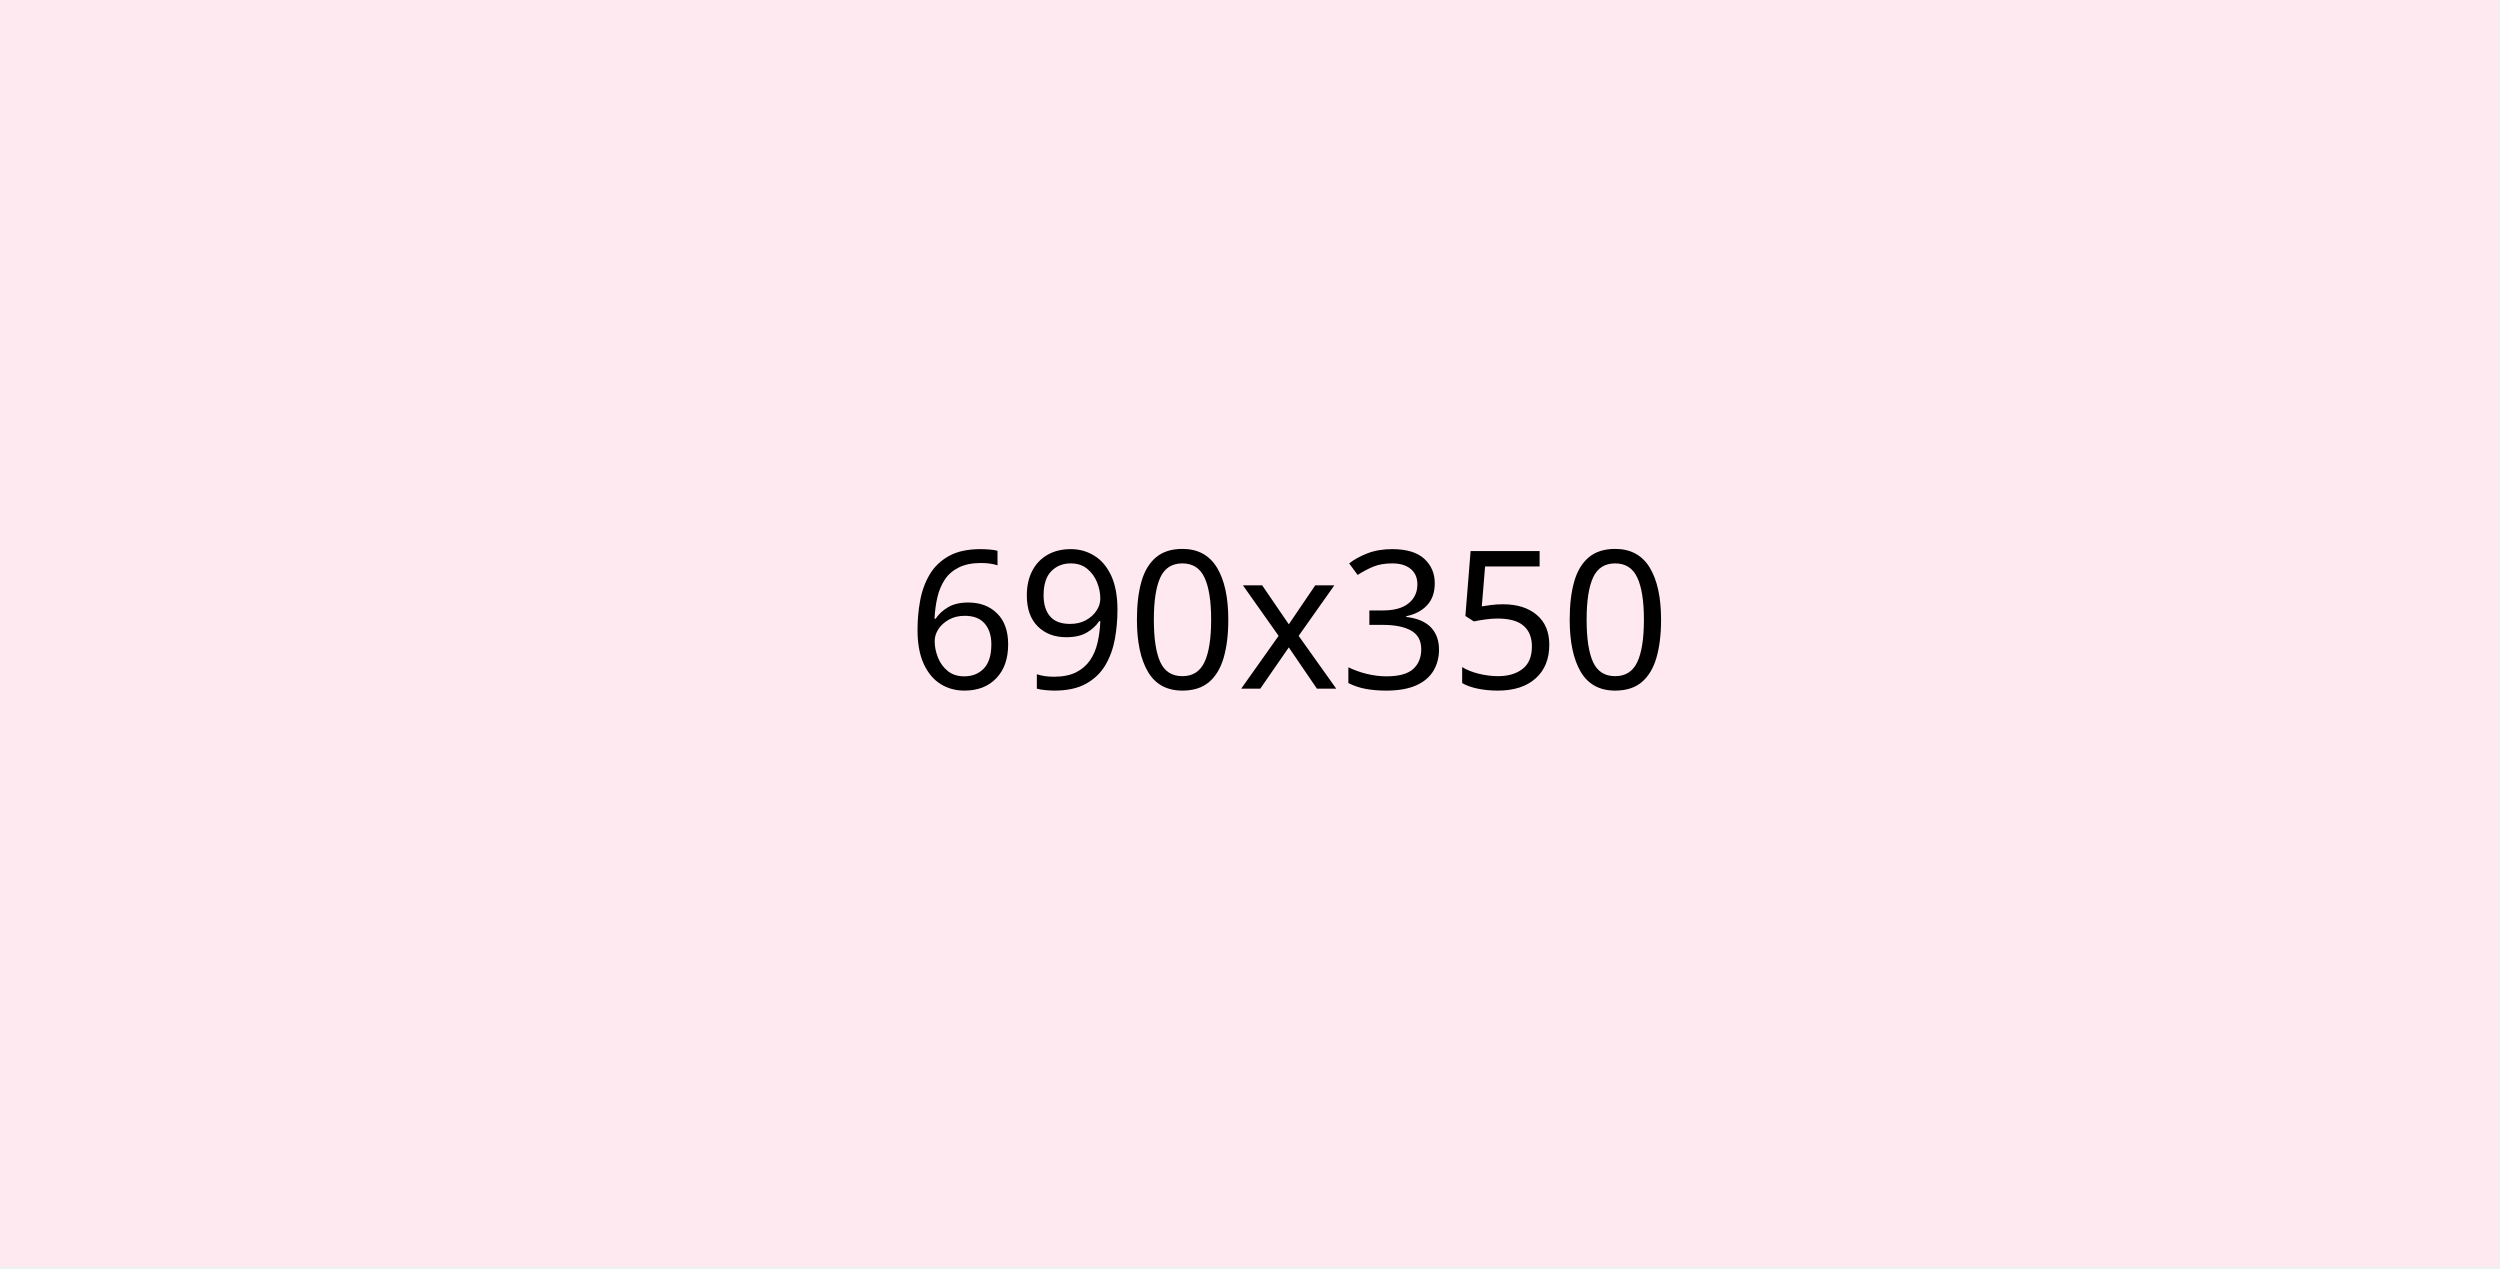
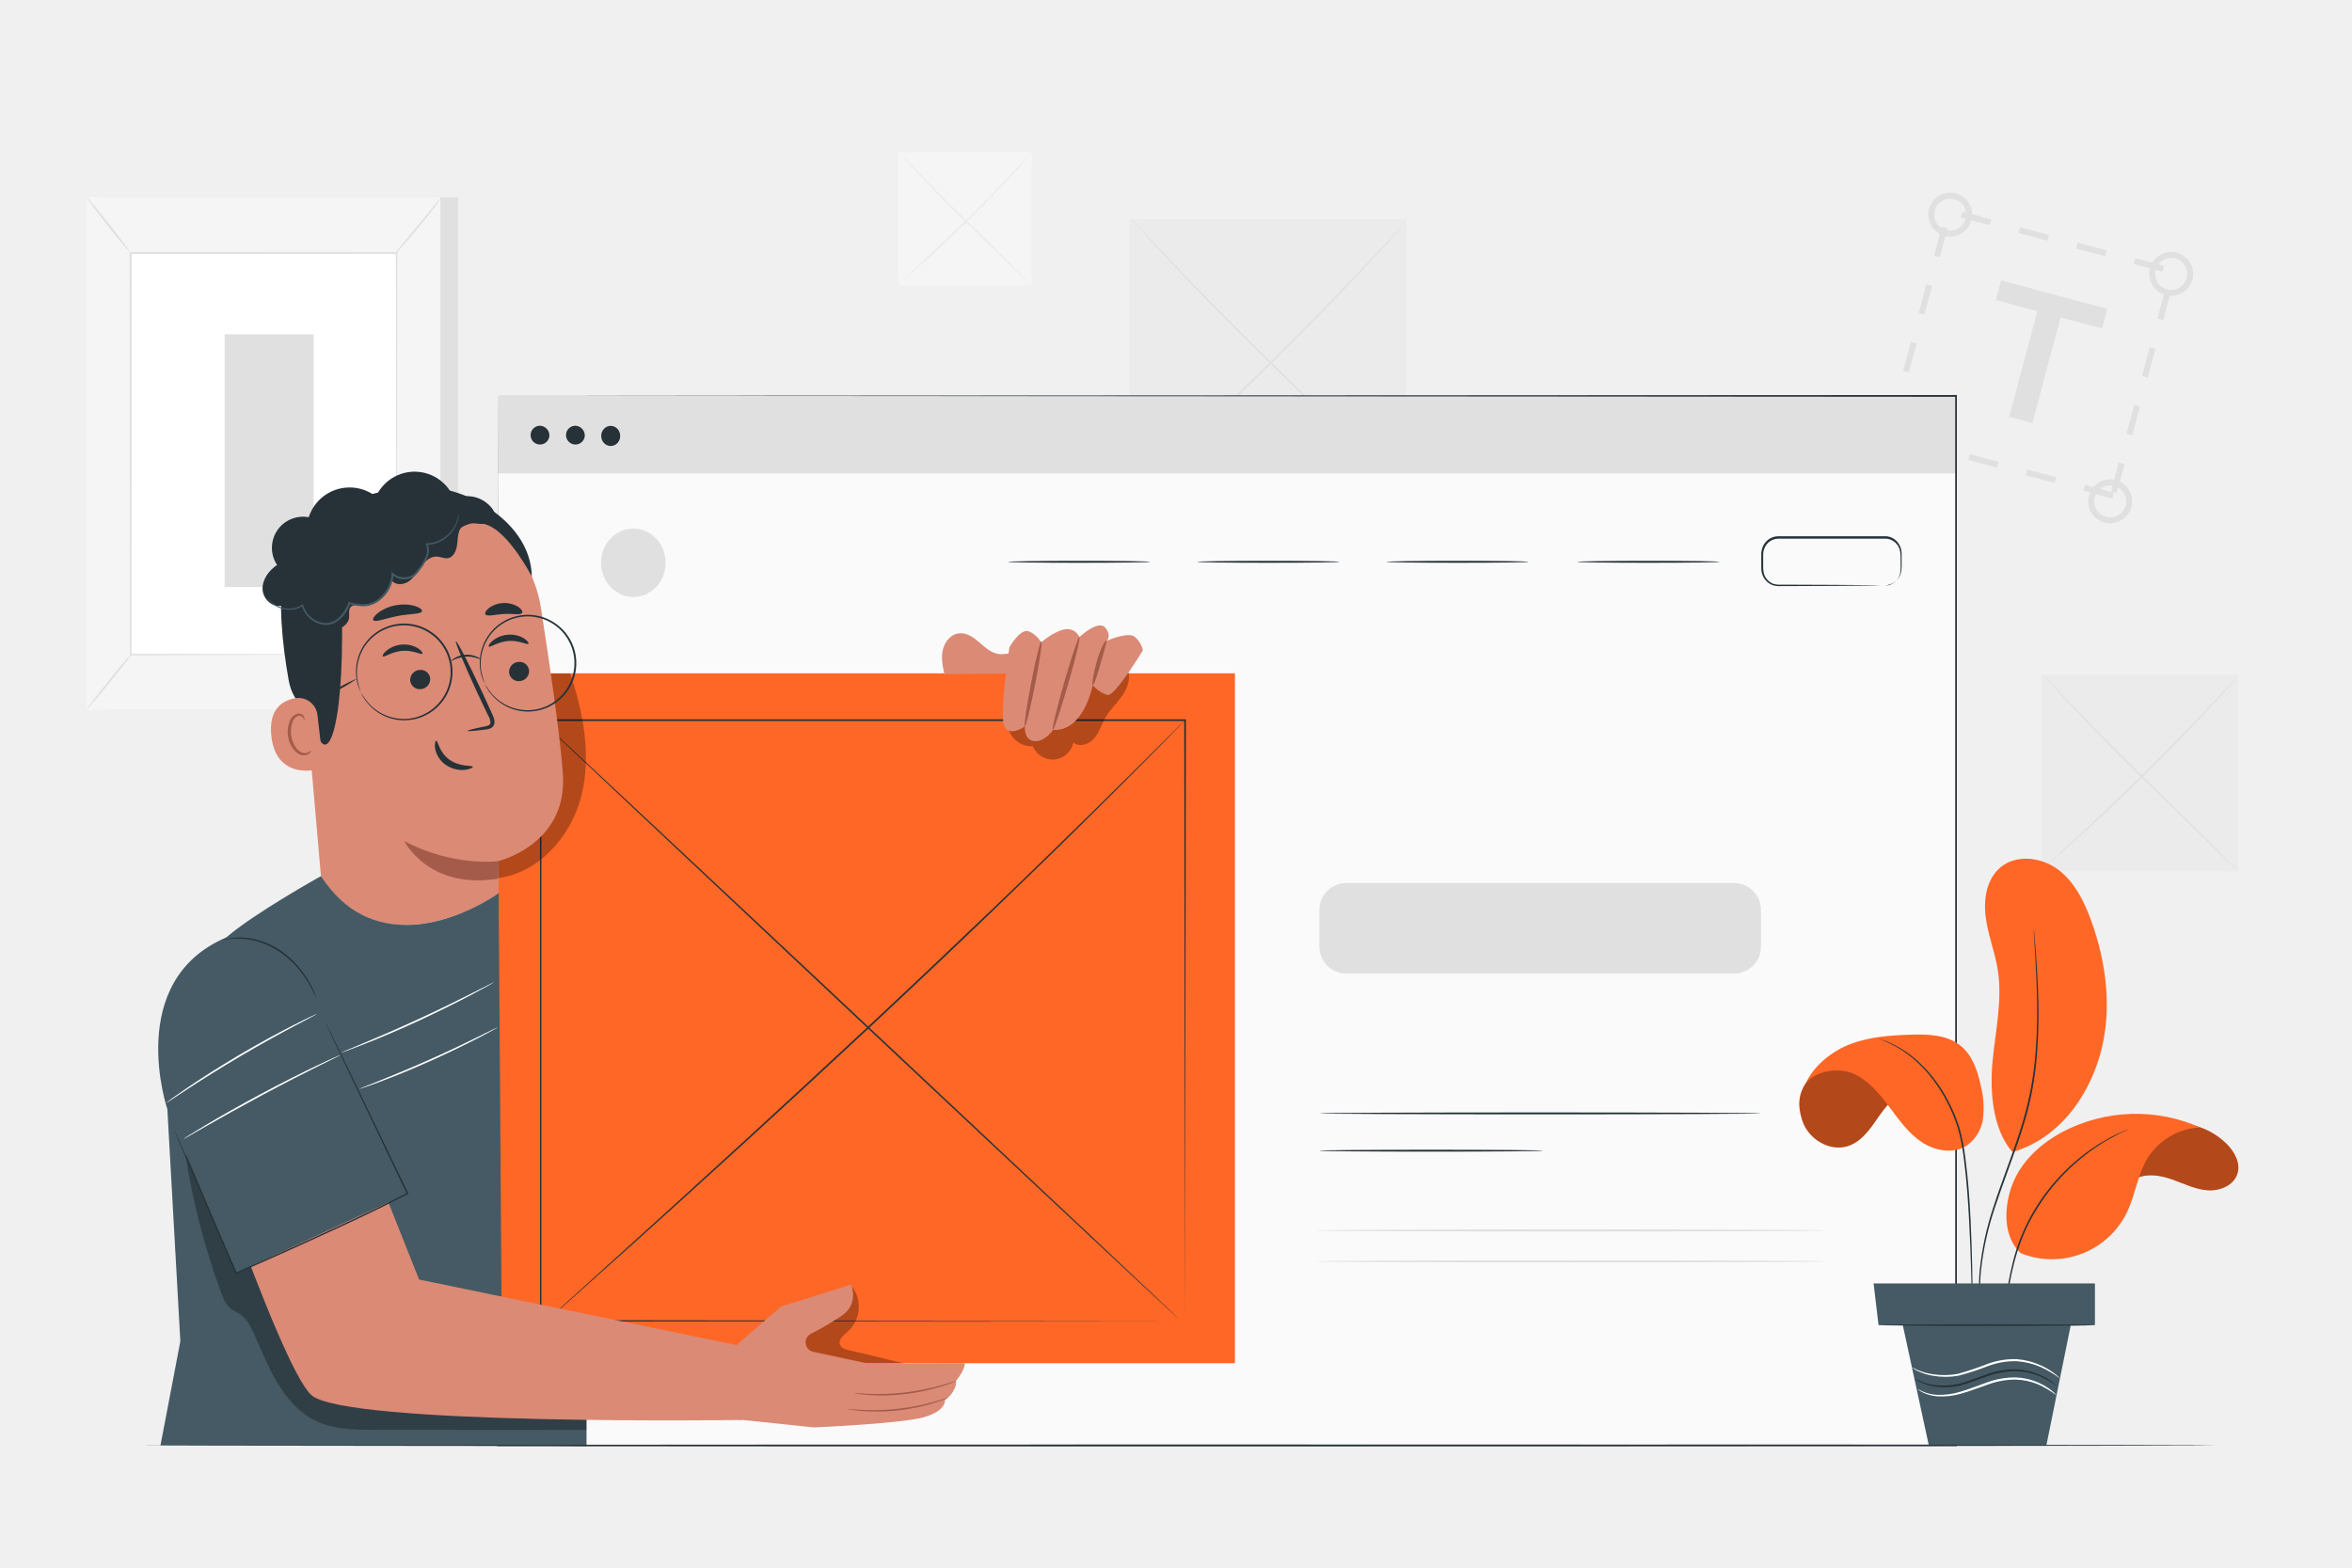
- <svg xmlns="http://www.w3.org/2000/svg" version="1.1" id="Layer_1" x="0px" y="0px" width="690" height="350" viewBox="0 0 690 350" enable-background="new 0 0 690 350" xml:space="preserve">
-   <rect x="-0.5" y="-0.5" fill="#FFE9F0" width="690" height="350" />
-   <text transform="matrix(1 0 0 1 250.3141 190.0752)" font-family="'MyriadPro-Regular'" font-size="53.206px">690x350</text>
+ <svg xmlns="http://www.w3.org/2000/svg" viewBox="0 0 750 500" width="750" height="500">
+   <g id="freepik--background-complete--inject-47">
+     <rect x="360.03" y="69.89" width="88.55" height="88.56" style="fill:#ebebeb" />
+     <path d="M448.1,71.05s-.06.09-.19.25l-.61.69L445,74.64c-2,2.29-5,5.58-8.78,9.6-7.48,8.06-18,19-29.92,30.8S383.18,137.16,375,144.52c-4.08,3.68-7.41,6.63-9.73,8.64l-2.68,2.31-.71.6c-.16.13-.24.19-.25.18l.22-.22c.17-.17.39-.37.67-.63l2.61-2.39,9.62-8.76c8.1-7.43,19.17-17.81,31.11-29.58S428.36,92,435.9,84l8.9-9.49,2.43-2.58.64-.66C448,71.12,448.09,71,448.1,71.05Z" style="fill:#e0e0e0" />
+     <path d="M448.59,158.44s-.09-.06-.25-.21l-.68-.65-2.6-2.54-9.54-9.37c-8.11-7.9-19.27-18.77-31.59-30.79S380.72,91.65,373,83.38c-3.85-4.13-6.92-7.51-9-9.89l-2.4-2.73L361,70c-.14-.16-.2-.25-.19-.26l.23.23.65.68,2.47,2.67c2.13,2.33,5.25,5.67,9.13,9.77,7.75,8.2,18.69,19.31,31,31.38s23.49,22.93,31.49,30.9c4,4,7.22,7.22,9.42,9.49l2.53,2.61.65.69Z" style="fill:#e0e0e0" />
+     <rect x="33.29" y="62.93" width="112.78" height="163.48" style="fill:#e0e0e0" />
+     <rect x="27.64" y="62.93" width="112.78" height="163.48" style="fill:#f5f5f5" />
+     <rect x="41.66" y="80.64" width="84.76" height="128.07" style="fill:#fff" />
+     <path d="M126.42,208.7s0-.21,0-.62,0-1,0-1.82c0-1.61,0-4,0-7,0-6.14,0-15.08-.08-26.38,0-22.59-.08-54.56-.13-92.22l.28.28L41.67,81h0l.3-.31c0,48.31,0,92.85-.06,128.06l-.24-.24,61.69.13,17.05.06,4.47,0,1.55,0s-.5,0-1.5,0l-4.43,0-17,.06L41.66,209h-.25v-.25c0-35.21,0-79.75-.06-128.06v-.31h.32l84.75,0h.28v.28c-.06,37.73-.11,69.77-.14,92.4,0,11.27-.06,20.2-.08,26.32,0,3,0,5.37,0,7,0,.77,0,1.37,0,1.78S126.42,208.7,126.42,208.7Z" style="fill:#e0e0e0" />
+     <path d="M140.75,62.93a20.1,20.1,0,0,1-2,2.92c-1.31,1.76-3.17,4.14-5.3,6.72s-4.1,4.86-5.57,6.48a20.36,20.36,0,0,1-2.48,2.53,20.82,20.82,0,0,1,2.15-2.82L133,72.18l5.42-6.59A20.81,20.81,0,0,1,140.75,62.93Z" style="fill:#e0e0e0" />
+     <path d="M126.85,208.29a105,105,0,0,0,14.78,18.49" style="fill:#fff" />
+     <path d="M141.63,226.78a17.44,17.44,0,0,1-2.58-2.34,83.66,83.66,0,0,1-5.57-6.29,79.73,79.73,0,0,1-4.91-6.83,16.3,16.3,0,0,1-1.72-3,24.47,24.47,0,0,1,2.08,2.79c1.24,1.74,3,4.13,5,6.68s4,4.78,5.41,6.38A23,23,0,0,1,141.63,226.78Z" style="fill:#e0e0e0" />
+     <path d="M27.63,226.28,42.4,208.05" style="fill:#fff" />
+     <path d="M42.4,208.05c.13.11-3.07,4.28-7.15,9.31s-7.49,9-7.62,8.92S30.7,222,34.78,217A115.79,115.79,0,0,1,42.4,208.05Z" style="fill:#e0e0e0" />
+     <path d="M27.64,62.93c.14-.1,3.35,3.74,7.17,8.57s6.83,8.85,6.69,9a104,104,0,0,1-7.17-8.57C30.51,67.05,27.51,63,27.64,62.93Z" style="fill:#e0e0e0" />
+     <rect x="71.63" y="106.64" width="28.38" height="80.58" style="fill:#e0e0e0" />
+     <path d="M673.55,159l-9.19-2.46.49-1.84,9.19,2.46Zm-18.38-4.93L646,151.59l.49-1.84,9.19,2.46Zm-18.37-4.93-9.18-2.46.49-1.84,9.18,2.46Zm-18.37-4.93-9.19-2.46.5-1.84,9.18,2.46Zm56.58,13-1.84-.49,2.47-9.19,1.83.49Zm-71.22-20.09-1.84-.49,2.46-9.2,1.84.5Zm76.15,1.71-1.84-.49,2.47-9.2,1.84.5Zm-71.22-20.09-1.84-.5,2.47-9.19,1.84.49Zm76.15,1.7-1.83-.49,2.46-9.19,1.84.49Zm-71.22-20.09-1.84-.49,2.47-9.19,1.84.49Zm76.16,1.71-1.84-.49,2.46-9.2,1.84.5ZM618.58,82l-1.83-.5,2.46-9.19,1.84.49Zm71,4.67-9.19-2.47.5-1.84,9.18,2.47ZM671.24,81.7l-9.19-2.47.5-1.84,9.18,2.47Zm-18.37-4.93-9.19-2.47.49-1.84,9.19,2.47ZM634.5,71.84l-9.19-2.47.49-1.84L635,70Z" style="fill:#e0e0e0" />
+     <path d="M620.07,75.21a7,7,0,1,1,8.57-4.95A7,7,0,0,1,620.07,75.21Zm3.14-11.69a5.1,5.1,0,1,0,3.6,6.25A5.11,5.11,0,0,0,623.21,63.52Z" style="fill:#e0e0e0" />
+     <path d="M690.55,94.12a7,7,0,1,1,8.58-5A7,7,0,0,1,690.55,94.12Zm3.14-11.69a5.1,5.1,0,1,0,3.6,6.25A5.1,5.1,0,0,0,693.69,82.43Z" style="fill:#e0e0e0" />
+     <path d="M600.61,147.74a7,7,0,1,1,8.57-5A7,7,0,0,1,600.61,147.74Zm3.14-11.69a5.1,5.1,0,1,0,3.6,6.24A5.11,5.11,0,0,0,603.75,136.05Z" style="fill:#e0e0e0" />
+     <path d="M671.09,166.65a7,7,0,1,1,8.57-5A7,7,0,0,1,671.09,166.65ZM674.23,155a5.1,5.1,0,1,0,3.6,6.25A5.11,5.11,0,0,0,674.23,155Z" style="fill:#e0e0e0" />
+     <path d="M649.67,99.26l-13.22-3.55,1.68-6.28L672,98.52l-1.69,6.27-13.22-3.55-9,33.65-7.4-2Z" style="fill:#e0e0e0" />
+     <rect x="650.96" y="215.14" width="62.78" height="62.78" style="fill:#ebebeb" />
+     <path d="M713.39,216a5.24,5.24,0,0,1-.55.68l-1.66,1.89c-1.44,1.63-3.56,4-6.21,6.82-5.29,5.72-12.73,13.51-21.19,21.85s-16.36,15.68-22.16,20.89c-2.9,2.6-5.26,4.69-6.91,6.11l-1.91,1.63a7.43,7.43,0,0,1-.69.54,4.64,4.64,0,0,1,.62-.62l1.84-1.7,6.8-6.24c5.73-5.27,13.57-12.64,22-21s15.94-16.07,21.3-21.73l6.32-6.71,1.73-1.82A6.41,6.41,0,0,1,713.39,216Z" style="fill:#e0e0e0" />
+     <path d="M713.74,277.92s-.07,0-.18-.14l-.49-.46-1.86-1.79-6.78-6.63L682,247.09c-8.72-8.56-16.45-16.47-21.89-22.35-2.72-2.93-4.89-5.33-6.36-7l-1.69-1.95-.43-.52c-.1-.11-.14-.18-.13-.18s.06,0,.17.15l.47.48,1.76,1.88c1.51,1.65,3.73,4,6.48,6.91,5.51,5.81,13.27,13.68,22,22.23S699,263,704.69,268.64c2.83,2.83,5.11,5.13,6.67,6.74l1.78,1.87.46.49A.78.78,0,0,1,713.74,277.92Z" style="fill:#e0e0e0" />
+     <rect x="286.35" y="48.52" width="42.58" height="42.58" style="fill:#f5f5f5" />
+     <path d="M328.7,49.08a3,3,0,0,1-.36.47l-1.12,1.29c-1,1.11-2.4,2.7-4.19,4.65-3.58,3.89-8.62,9.17-14.36,14.84S297.56,81,293.62,84.48c-2,1.76-3.58,3.17-4.71,4.12-.53.45-1,.81-1.31,1.09a3,3,0,0,1-.47.36s.13-.16.41-.43.73-.7,1.24-1.17l4.59-4.25c3.88-3.58,9.19-8.59,14.93-14.24s10.82-10.9,14.46-14.73c1.79-1.87,3.25-3.41,4.31-4.53l1.19-1.22C328.53,49.2,328.68,49.06,328.7,49.08Z" style="fill:#ebebeb" />
+     <path d="M328.93,91.1a2.84,2.84,0,0,1-.46-.39L327.2,89.5,322.58,85,307.36,70.25c-5.92-5.8-11.15-11.18-14.83-15.18-1.84-2-3.31-3.63-4.3-4.78L287.09,49a3.27,3.27,0,0,1-.37-.48,2.33,2.33,0,0,1,.45.42c.32.32.72.74,1.21,1.26l4.42,4.67c3.74,3.93,9,9.26,14.93,15.06s11.28,11,15.11,14.89c1.91,1.92,3.45,3.49,4.5,4.59l1.2,1.27A2.46,2.46,0,0,1,328.93,91.1Z" style="fill:#ebebeb" />
+   </g>
+   <g id="freepik--Window--inject-47">
+     <rect x="158.74" y="126.23" width="464.99" height="334.72" style="fill:#fafafa" />
+     <rect x="158.74" y="126.23" width="464.99" height="24.74" style="fill:#e0e0e0" />
+     <path d="M175.19,139a3,3,0,1,1-3-3.22A3.12,3.12,0,0,1,175.19,139Z" style="fill:#263238" />
+     <path d="M186.48,139a3,3,0,1,1-3-3.22A3.13,3.13,0,0,1,186.48,139Z" style="fill:#263238" />
+     <ellipse cx="194.74" cy="139.04" rx="3.03" ry="3.21" style="fill:#263238" />
+     <path d="M366.79,179.19c0,.17-10.16.31-22.68.31s-22.68-.14-22.68-.31,10.15-.32,22.68-.32S366.79,179,366.79,179.19Z" style="fill:#263238" />
+     <path d="M427.13,179.19c0,.17-10.16.31-22.68.31s-22.68-.14-22.68-.31,10.15-.32,22.68-.32S427.13,179,427.13,179.19Z" style="fill:#263238" />
+     <path d="M487.46,179.19c0,.17-10.15.31-22.68.31s-22.68-.14-22.68-.31,10.16-.32,22.68-.32S487.46,179,487.46,179.19Z" style="fill:#263238" />
+     <path d="M548.34,179.19c0,.17-10.16.31-22.68.31s-22.69-.14-22.69-.31,10.16-.32,22.69-.32S548.34,179,548.34,179.19Z" style="fill:#263238" />
+     <path d="M582.14,392.45c0,.18-36.42.33-81.33.33s-81.35-.15-81.35-.33,36.41-.34,81.35-.34S582.14,392.26,582.14,392.45Z" style="fill:#e0e0e0" />
+     <path d="M582.14,402.31c0,.18-36.42.33-81.33.33s-81.35-.15-81.35-.33,36.41-.34,81.35-.34S582.14,402.12,582.14,402.31Z" style="fill:#e0e0e0" />
+     <path d="M492,367c0,.17-16,.31-35.65.31s-35.66-.14-35.66-.31,16-.3,35.66-.3S492,366.82,492,367Z" style="fill:#263238" />
+     <path d="M601.21,186.83s.39,0,1.09-.2a5,5,0,0,0,2.6-1.69,5.18,5.18,0,0,0,1-2.07,11,11,0,0,0,.16-2.82c-.12-2,.45-4.64-1.27-6.55a4.76,4.76,0,0,0-3.23-1.69c-1.3,0-2.73,0-4.16,0l-9.24,0-21.15,0a4.75,4.75,0,0,0-4.24,2.75,5.51,5.51,0,0,0-.53,2.64v2.84a10.58,10.58,0,0,0,.17,2.68,5.07,5.07,0,0,0,1.18,2.22,5,5,0,0,0,2,1.31,7.35,7.35,0,0,0,2.36.22l17.28.07,11.65.1,3.17.06.82,0c.19,0,.28,0,.28,0a1,1,0,0,1-.28,0l-.82,0-3.17.06-11.65.1-17.28.07a7.93,7.93,0,0,1-2.53-.24,5.51,5.51,0,0,1-2.26-1.46,5.73,5.73,0,0,1-1.34-2.47,6.4,6.4,0,0,1-.19-1.45v-4.24a6.12,6.12,0,0,1,.59-2.93,5.34,5.34,0,0,1,4.77-3.1l21.15,0,9.24,0c1.45,0,2.82,0,4.2,0a5.19,5.19,0,0,1,3.51,1.88,5.71,5.71,0,0,1,1.3,3.52c0,1.18,0,2.29,0,3.33a11.32,11.32,0,0,1-.22,2.9,5.44,5.44,0,0,1-1.14,2.15,5,5,0,0,1-2.76,1.66A3.74,3.74,0,0,1,601.21,186.83Z" style="fill:#263238" />
+     <rect x="420.71" y="281.63" width="140.82" height="28.88" rx="8.61" style="fill:#e0e0e0" />
+     <ellipse cx="201.96" cy="179.49" rx="10.3" ry="10.91" style="fill:#e0e0e0" />
+     <path d="M561.53,355.1c0,.17-31.53.31-70.41.31s-70.41-.14-70.41-.31,31.51-.3,70.41-.3S561.53,354.93,561.53,355.1Z" style="fill:#263238" />
+     <path d="M158.74,126.23l465-.24H624v.24c0,101,0,214.76,0,334.68v.3h-.26l-465,0h-.22V461c.13-203.15.21-333,.22-334.72,0,1.74.08,131.57.21,334.72l-.21-.21,465-.05-.27.26v0c0-119.92,0-233.68,0-334.68l.24.24Z" style="fill:#263238" />
+   </g>
+   <g id="freepik--Character--inject-47">
+     <rect x="158.88" y="214.75" width="234.91" height="220.03" transform="translate(552.67 649.53) rotate(180)" style="fill:#FF6726" />
+     <path d="M377.86,421.32c0-1.88-.09-76.49-.23-191.59l.23.22-205.48,0h0l.26-.26c0,69.88,0,135.54,0,191.59l-.23-.23,205.5.23-205.5.23h-.22v-.23c0-56.05,0-121.71,0-191.59v-.26h.28l205.48,0h.22v.22C378,344.83,377.86,419.44,377.86,421.32Z" style="fill:#263238" />
+     <path d="M377.86,229.73s-.16.19-.5.53l-1.48,1.54-5.74,5.86c-2.49,2.54-5.55,5.64-9.13,9.21s-7.63,7.67-12.17,12.13c-9,9-19.89,19.56-32,31.23s-25.57,24.4-39.76,37.67c-28.42,26.52-54.48,50.15-73.41,67.19L181.18,415.2l-6.13,5.44c-.7.61-1.23,1.08-1.61,1.4s-.56.47-.56.47l.53-.51,1.57-1.44,6.07-5.51,22.35-20.24c18.87-17.1,44.89-40.78,73.3-67.29,14.19-13.26,27.63-26,39.79-37.63s23-22.22,32.09-31.15l12.23-12.07,9.19-9.16,5.81-5.79,1.52-1.49C377.67,229.89,377.86,229.73,377.86,229.73Z" style="fill:#263238" />
+     <path d="M376.05,420.81c-.1.11-45.78-42.59-102-95.34s-101.76-95.63-101.67-95.74,45.77,42.58,102,95.36S376.14,420.71,376.05,420.81Z" style="fill:#263238" />
+     <g style="opacity:0.3">
+       <path d="M158.44,280.11c13.21-1.5,23.61-13.24,26.91-26.12s.7-26.57-3.54-39.17H158.88Z" />
+     </g>
+     <g style="opacity:0.3">
+       <path d="M321.46,232.13a7.79,7.79,0,0,0,7.91,5.89,6.76,6.76,0,0,0,12.91-1.24c1.86,1.69,5,.65,6.63-1.27s2.32-4.43,3.57-6.61c1.49-2.57,3.73-4.62,5.42-7.06s2.81-5.63,1.66-8.37H323.39Z" />
+     </g>
+     <path d="M301.14,215c-.59-2.57-1.09-5.25-.48-7.81s2.63-5,5.25-5.2c2.4-.23,4.58,1.33,6.4,2.91s3.71,3.34,6.09,3.68c1.78.25,3.56-.35,5.36-.3s3.84,1.16,3.85,2.95a3.1,3.1,0,0,1-2.05,2.67,9.79,9.79,0,0,1-3.6.93c-7.22,0-13.6.17-20.82.17" style="fill:#db8a76" />
+     <path d="M364.43,207.41s-8.69,14.41-11.09,14.21-4.91-3.09-4.91-3.09-2.69,14.77-12.59,14.28c0,0-2.83,4-6.14,3.54s-2.88-4.67-2.88-4.67-6.69,4.76-7-2.41,2.06-22.83,2.06-22.83,3.63-6.43,6.38-5a8.4,8.4,0,0,1,3.73,3.44s3.75-3.31,7.31-4.12a4.21,4.21,0,0,1,4.89,2.42s6.05-5.67,8.25-3,.47,4.19.47,4.19,6.76-3,8.93-1.26A7.64,7.64,0,0,1,364.43,207.41Z" style="fill:#db8a76" />
+     <path d="M326.82,231.68c-.37-.07.5-6.21,1.95-13.7s2.93-13.51,3.3-13.44-.51,6.2-2,13.7S327.19,231.75,326.82,231.68Z" style="fill:#a45b4a" />
+     <path d="M348.43,218.53c-.35-.1.15-3.4,1.25-7.4s2.76-7,3.1-6.86-.72,3.28-1.79,7.23S348.81,218.64,348.43,218.53Z" style="fill:#a45b4a" />
+     <path d="M335.69,232.89c-.36-.1,1.25-6.84,3.61-15.06s4.55-14.79,4.91-14.69S343,210,340.6,218.21,336.05,233,335.69,232.89Z" style="fill:#a45b4a" />
+     <g style="opacity:0.3">
+       <path d="M271.85,410.56a10.64,10.64,0,0,1-1.38,14c-1.37,1.19-3.27,2.66-2.6,4.34.44,1.09,1.75,1.48,2.89,1.74,5.76,1.3,11.81,2.9,17.58,4.2a55.2,55.2,0,0,1-33.52-.36c-2.55-.83-5.43-2.37-5.61-5-.16-2.44,2-4.29,4-5.71l17-12.15" />
+     </g>
+     <path d="M102.34,279.43,96,206.5c-3.73-23.13,6.63-44.58,29.85-47.67l2.16-.16A41.9,41.9,0,0,1,172.51,194c3.12,20.06,6.31,42.27,7,53.11,1.38,22.44-20.79,27.58-20.79,27.58l.34,10.16S145.69,295,128.87,295C110.75,295,102.34,279.43,102.34,279.43Z" style="fill:#db8a76" />
+     <path d="M158.88,274.66s-14.25,1.92-30-6.43c0,0,7.79,15.68,30,12Z" style="fill:#a45b4a" />
+     <path d="M168.71,213.77a3.21,3.21,0,0,1-2.85,3.45,3.07,3.07,0,0,1-3.52-2.64,3.22,3.22,0,0,1,2.85-3.46A3.08,3.08,0,0,1,168.71,213.77Z" style="fill:#263238" />
+     <path d="M168.5,205.34c-.37.44-2.92-1.17-6.37-.91s-5.84,2.17-6.25,1.78c-.19-.17.15-1,1.2-1.84a8.77,8.77,0,0,1,5-1.94,8.46,8.46,0,0,1,5.11,1.24C168.27,204.41,168.68,205.13,168.5,205.34Z" style="fill:#263238" />
+     <path d="M137.18,216.32a3.21,3.21,0,0,1-2.85,3.46,3.07,3.07,0,0,1-3.52-2.64,3.22,3.22,0,0,1,2.85-3.46A3.08,3.08,0,0,1,137.18,216.32Z" style="fill:#263238" />
+     <path d="M134.68,208.48c-.37.45-2.93-1.17-6.37-.9s-5.84,2.17-6.25,1.78c-.19-.18.15-1,1.2-1.84a8.77,8.77,0,0,1,5-1.94,8.46,8.46,0,0,1,5.11,1.24C134.44,207.55,134.86,208.28,134.68,208.48Z" style="fill:#263238" />
+     <path d="M149.07,233.11c0-.2,2.09-.72,5.53-1.42.87-.16,1.69-.4,1.79-1a4.49,4.49,0,0,0-.78-2.56l-3.09-6.51c-4.32-9.27-7.52-16.92-7.14-17.09s4.18,7.21,8.49,16.48q1.57,3.42,3,6.55c.41,1,1.07,2.07.72,3.42a2.2,2.2,0,0,1-1.35,1.39,5.92,5.92,0,0,1-1.48.32C151.27,233.13,149.1,233.3,149.07,233.11Z" style="fill:#263238" />
+     <path d="M139.11,236.24c.56-.07.84,3.67,4.24,6.08s7.35,1.72,7.42,2.24c.07.23-.84.79-2.52,1a9.32,9.32,0,0,1-6.17-1.65,8.14,8.14,0,0,1-3.32-5.12C138.51,237.2,138.85,236.24,139.11,236.24Z" style="fill:#263238" />
+     <path d="M134.57,194.92c-.27,1-3.74.77-7.75,1.55s-7.19,2.13-7.79,1.33c-.27-.38.23-1.3,1.49-2.31a13.78,13.78,0,0,1,11.84-2.2C133.88,193.78,134.69,194.46,134.57,194.92Z" style="fill:#263238" />
+     <path d="M166.5,195.46c-.55.83-3,.19-5.84.36s-5.24.92-5.85.14c-.27-.38.05-1.19,1.05-2a8.48,8.48,0,0,1,9.42-.4C166.34,194.28,166.73,195.06,166.5,195.46Z" style="fill:#263238" />
+     <path d="M169.59,183.89s-7-13.61-14-16.38c-8.49-3.36-11.36,5.9-19.33,4.29s-16.08-4.83-23.61,1.8c-8.25,7.25-3.81,11.58-3.62,21.57.8,40.5-5.72,52.45-9.22,33.6-.39-2.06-6.29-3.29-7.79-12-2-11.32-3.42-25.13-1.47-33.41,1.64-7,5.18-12,11.77-17.69,10.4-9,25.51-10.31,35.85-10S169.23,166.24,169.59,183.89Z" style="fill:#263238" />
+     <path d="M101.23,228.06a6.11,6.11,0,0,0-7-5.38c-4.15.71-8.62,3.42-7.71,12,1.62,15.3,16.64,10.51,16.62,10.07S102,234.45,101.23,228.06Z" style="fill:#db8a76" />
+     <path d="M99.19,239.39c-.07,0-.24.22-.67.47a2.65,2.65,0,0,1-2,.25c-1.68-.42-3.31-2.84-3.68-5.59a9,9,0,0,1,.34-3.89A3.1,3.1,0,0,1,95,228.37a1.37,1.37,0,0,1,1.65.56c.25.41.19.73.27.74s.3-.29.11-.91a1.71,1.71,0,0,0-.7-.89,2,2,0,0,0-1.52-.23,3.76,3.76,0,0,0-2.53,2.66,9.08,9.08,0,0,0-.47,4.36c.43,3.07,2.31,5.79,4.59,6.19a2.85,2.85,0,0,0,2.39-.66C99.2,239.76,99.25,239.41,99.19,239.39Z" style="fill:#a45b4a" />
+     <path d="M99.33,198.34c2.09,1.21,4.3,2.46,6.72,2.52s5-1.52,5.28-3.93c.1-1.08-.25-2.3.39-3.18.77-1,2.33-.85,3.63-.81a9.79,9.79,0,0,0,9.63-7.76c1.27,1.62,3.91,1.35,5.55.11s2.61-3.13,3.85-4.77,3-3.16,5.06-3c1.15.08,2.26.68,3.39.49,2-.33,2.81-2.76,3-4.78s.22-4.36,1.84-5.58,3.6-.69,5.47-.55,4.23-.48,4.57-2.33a3.64,3.64,0,0,0-.89-2.73,10,10,0,0,0-12-2.89,13.5,13.5,0,0,0-24.92-.78,13.7,13.7,0,0,0-21.46,6.6,9.92,9.92,0,0,0-10.09,15.22c-2.64,1.78-4.8,4.69-4.62,7.87s3.5,6.11,6.5,5a5.5,5.5,0,0,0,9.89,4.77" style="fill:#263238" />
+     <path d="M146.27,163.55a.84.84,0,0,1,0,.28c0,.18,0,.46,0,.83a9.76,9.76,0,0,1-.9,3,11,11,0,0,1-3.13,3.88,10.25,10.25,0,0,1-6.14,2.25l.23-.36a5.61,5.61,0,0,1,0,4.26,15.92,15.92,0,0,1-2.35,4,11.24,11.24,0,0,1-1.58,1.89,5.47,5.47,0,0,1-2.37,1.08,5.58,5.58,0,0,1-5.06-1.41l.56-.2a11.5,11.5,0,0,1-4.29,8.31,8.46,8.46,0,0,1-4.91,2,15.23,15.23,0,0,1-5-.73l.4-.21a12.13,12.13,0,0,1-3.28,5,6.45,6.45,0,0,1-5.23,1.85,8.46,8.46,0,0,1-7-6.13l.36.14a7.91,7.91,0,0,1-5.21,1.16,8.71,8.71,0,0,1-3.8-1.36,7.52,7.52,0,0,1-1.85-1.75,4.48,4.48,0,0,1-.45-.76,9.68,9.68,0,0,0,2.44,2.29,8.49,8.49,0,0,0,3.69,1.21,7.53,7.53,0,0,0,4.91-1.18l.28-.18.08.32a8,8,0,0,0,6.61,5.66A5.81,5.81,0,0,0,108,197a11.45,11.45,0,0,0,3.08-4.74l.1-.29.3.08a14.8,14.8,0,0,0,4.82.68,7.7,7.7,0,0,0,4.53-1.88,10.9,10.9,0,0,0,4.06-7.83l0-.74.52.53A5,5,0,0,0,129.9,184a4.73,4.73,0,0,0,2.1-.94,11.33,11.33,0,0,0,1.49-1.77,15.19,15.19,0,0,0,2.3-3.8,5,5,0,0,0,.05-3.85l-.15-.36h.39a9.88,9.88,0,0,0,5.89-2.07,11,11,0,0,0,3.13-3.68A11.94,11.94,0,0,0,146.27,163.55Z" style="fill:#455a64" />
+     <path d="M154.59,218a26.07,26.07,0,0,1-1.05-3.57,15.14,15.14,0,0,1,1.47-9.8,14.8,14.8,0,0,1,4.51-5.21,15,15,0,0,1,7.36-2.76,14,14,0,0,1,4.27.22,14.21,14.21,0,0,1,4.2,1.51,14.85,14.85,0,0,1,7.56,15.9,14.05,14.05,0,0,1-1.48,4.21A14.42,14.42,0,0,1,178.9,222a15.07,15.07,0,0,1-6.79,4,14.81,14.81,0,0,1-6.88.2,15.09,15.09,0,0,1-8.53-5.05,24.34,24.34,0,0,1-2.11-3.07,5.72,5.72,0,0,0,.4.88,7.39,7.39,0,0,0,.59,1,10.66,10.66,0,0,0,.94,1.31,15.09,15.09,0,0,0,8.62,5.32,15.25,15.25,0,0,0,7.09-.14,15.45,15.45,0,0,0,7.06-4.06,15.39,15.39,0,0,0,4.19-7.94,15.36,15.36,0,0,0-7.85-16.52,14.43,14.43,0,0,0-4.36-1.56,14.83,14.83,0,0,0-4.44-.21,15.51,15.51,0,0,0-7.61,2.91,15.31,15.31,0,0,0-5.91,15.45,9.89,9.89,0,0,0,.43,1.56,6.91,6.91,0,0,0,.42,1.1A5.16,5.16,0,0,0,154.59,218Z" style="fill:#263238" />
+     <path d="M115.06,220.84a26.07,26.07,0,0,1-1-3.57,15.14,15.14,0,0,1,1.47-9.8,14.8,14.8,0,0,1,4.51-5.21,15,15,0,0,1,7.36-2.76,14,14,0,0,1,4.27.22,14.21,14.21,0,0,1,4.2,1.51,14.85,14.85,0,0,1,7.56,15.9,14.07,14.07,0,0,1-1.49,4.21,13.9,13.9,0,0,1-2.53,3.45,15,15,0,0,1-6.79,4,14.8,14.8,0,0,1-6.88.2,15.1,15.1,0,0,1-8.52-5.05,24.34,24.34,0,0,1-2.11-3.07,5.72,5.72,0,0,0,.4.88,7.39,7.39,0,0,0,.59,1,10.66,10.66,0,0,0,.94,1.31,15.09,15.09,0,0,0,8.62,5.32,15.25,15.25,0,0,0,7.09-.14,15.45,15.45,0,0,0,7.06-4.06,15.39,15.39,0,0,0,4.19-7.94,15.36,15.36,0,0,0-7.85-16.52,14.39,14.39,0,0,0-4.37-1.56,14.74,14.74,0,0,0-4.43-.21,15.51,15.51,0,0,0-7.61,2.91,15.31,15.31,0,0,0-5.91,15.45,9.89,9.89,0,0,0,.43,1.56,6.91,6.91,0,0,0,.42,1.1A5.16,5.16,0,0,0,115.06,220.84Z" style="fill:#263238" />
+     <path d="M143.84,210.84a13.38,13.38,0,0,1,4.61-1.42c2.7-.2,4.69,1,4.76.82s-.39-.44-1.24-.82a7.89,7.89,0,0,0-7,.44C144.17,210.34,143.79,210.78,143.84,210.84Z" style="fill:#263238" />
+     <path d="M99.78,224a53.76,53.76,0,0,0,7.09-3.44,53,53,0,0,0,6.81-4c-.08-.15-3.25,1.39-7.09,3.44S99.7,223.88,99.78,224Z" style="fill:#263238" />
+     <polygon points="157.7 460.95 187.03 461.21 187.03 440.7 157.7 430.95 157.7 460.95" style="fill:#455a64" />
+     <path d="M102.34,279.43S81,291.31,72.14,299s-18.77,54.82-18.77,54.82l4.14,73.95L51.17,461H160.26L159,284.86s-13.68,10-29.13,10.13C120.47,295.07,110.37,291.68,102.34,279.43Z" style="fill:#455a64" />
+     <g style="opacity:0.3">
+       <path d="M59.19,368.72a231.53,231.53,0,0,0,11.25,43.4c.69,1.89,1.48,3.86,3,5.13,1,.78,2.18,1.23,3.2,1.94,2,1.39,3.17,3.67,4.19,5.89,2.46,5.33,4.57,10.85,7.57,15.89s7,9.68,12.32,12.23c5.75,2.77,12.38,2.83,18.76,2.83l67.51.05v-9.62c-2.5-2.23-6.75-2.55-10-3.42L152,436.25c-12-3.24-24.15-6.55-34.74-13-22.79-13.92-35.38-40.54-57.91-54.87" />
+     </g>
+     <path d="M158.75,327.63a2.15,2.15,0,0,1-.41.27l-1.23.7c-1.07.6-2.63,1.44-4.57,2.44-3.89,2-9.32,4.69-15.42,7.41s-11.72,5-15.82,6.52c-2,.77-3.71,1.37-4.87,1.76l-1.34.45a2.6,2.6,0,0,1-.48.12,2,2,0,0,1,.45-.22l1.3-.54,4.81-1.92c4.06-1.62,9.65-3.93,15.74-6.64s11.54-5.33,15.46-7.26l4.65-2.3,1.27-.61A1.68,1.68,0,0,1,158.75,327.63Z" style="fill:#fff" />
+     <path d="M157.55,313.25a2.08,2.08,0,0,1-.46.31l-1.35.78c-1.19.67-2.91,1.61-5.06,2.75-4.3,2.27-10.3,5.3-17,8.41s-12.94,5.7-17.46,7.48c-2.27.9-4.1,1.6-5.38,2.06l-1.48.53a3.49,3.49,0,0,1-.52.15,1.63,1.63,0,0,1,.49-.25l1.43-.62c1.33-.55,3.13-1.29,5.32-2.21,4.48-1.87,10.64-4.52,17.38-7.62s12.74-6.07,17.08-8.26l5.13-2.6,1.4-.7A3,3,0,0,1,157.55,313.25Z" style="fill:#fff" />
+     <path d="M234.87,429,133.64,408.1,99.21,321.49l-41.7,19.28s31.24,94.28,41.7,104.12,137.55,8,137.55,8Z" style="fill:#db8a76" />
+     <path d="M103.13,324.77l26.78,55.88-54.59,25.4L53.37,353.79S39.52,312.9,72.14,299C89.67,291.48,103.13,324.77,103.13,324.77Z" style="fill:#455a64" />
+     <path d="M70.86,299.84a7.54,7.54,0,0,1,1.47-.38,10.06,10.06,0,0,1,1.76-.29l1.11-.1.6-.06.64,0a18.2,18.2,0,0,1,2.86.2c.51.08,1,.12,1.58.25l1.65.42a26.15,26.15,0,0,1,6.81,3.2,30.76,30.76,0,0,1,5.64,5,31.3,31.3,0,0,1,2,2.59,22.83,22.83,0,0,1,1.54,2.41,21.57,21.57,0,0,1,1.1,2.08,14.22,14.22,0,0,1,.71,1.63,7.49,7.49,0,0,1,.49,1.44c-.11,0-.82-2-2.61-5-.46-.73-1-1.54-1.58-2.34s-1.3-1.65-2-2.52a32,32,0,0,0-5.57-4.87,26.51,26.51,0,0,0-6.66-3.17l-1.61-.43c-.52-.14-1-.18-1.54-.27a17.9,17.9,0,0,0-2.8-.26l-.63,0-.6,0-1.1.06a12.32,12.32,0,0,0-1.75.2A8.86,8.86,0,0,1,70.86,299.84Z" style="fill:#263238" />
+     <path d="M307.62,434.78s.41,1.63-2.78,5.69c.36,2.35-2.14,5.32-3.5,6,0,0,.55,3.57-7,5.6s-34.81,3.19-34.81,3.19l-27-2.83V431l16.54-14.29,22.33-7s2.61,6.09-2.9,9.86a95.05,95.05,0,0,1-9.94,5.85,3,3,0,0,0-1.66,2.72h0a3.07,3.07,0,0,0,2.4,3l17.35,3.72,30.94-.07" style="fill:#db8a76" />
+     <path d="M270.26,449.42a5.41,5.41,0,0,1,1.28.05c.82.07,2,.15,3.48.21a71.73,71.73,0,0,0,22.71-2.56c1.42-.39,2.56-.73,3.34-1a7,7,0,0,1,1.24-.33,5.28,5.28,0,0,1-1.17.53c-.76.31-1.89.7-3.3,1.14a61.71,61.71,0,0,1-11.31,2.36,62.78,62.78,0,0,1-11.53.22c-1.48-.11-2.67-.25-3.48-.38A6.64,6.64,0,0,1,270.26,449.42Z" style="fill:#a45b4a" />
+     <path d="M272.31,444.32a5.58,5.58,0,0,1,1.3.05c.83.07,2,.14,3.53.2a72.7,72.7,0,0,0,11.63-.48,77.79,77.79,0,0,0,11.42-2.28c1.43-.4,2.59-.75,3.39-1a5.74,5.74,0,0,1,1.26-.34,7.13,7.13,0,0,1-1.19.53c-.78.32-1.93.72-3.36,1.17a66.3,66.3,0,0,1-11.46,2.44,62.52,62.52,0,0,1-11.71.33c-1.5-.11-2.7-.24-3.53-.37A6.91,6.91,0,0,1,272.31,444.32Z" style="fill:#a45b4a" />
+     <path d="M108.73,336.39a2.11,2.11,0,0,1-.5.29l-1.49.76-5.47,2.72c-4.62,2.3-11,5.54-17.91,9.26s-13.16,7.2-17.63,9.77l-5.3,3.05-1.45.81a2.6,2.6,0,0,1-.53.26,2.75,2.75,0,0,1,.47-.35l1.4-.9c1.22-.77,3-1.86,5.22-3.19,4.43-2.65,10.63-6.19,17.58-9.91s13.33-6.91,18-9.13c2.33-1.12,4.23-2,5.55-2.58l1.52-.66A2,2,0,0,1,108.73,336.39Z" style="fill:#fff" />
+     <path d="M101.11,323.37a2.05,2.05,0,0,1-.49.3l-1.44.77-5.31,2.81c-4.48,2.37-10.63,5.74-17.29,9.67S64,344.61,59.75,347.38l-5,3.3-1.37.89a2.63,2.63,0,0,1-.5.28,2.18,2.18,0,0,1,.44-.37l1.31-1c1.15-.83,2.84-2,4.94-3.44,4.19-2.85,10.09-6.66,16.76-10.6s12.86-7.26,17.39-9.55c2.26-1.15,4.11-2.06,5.39-2.66l1.49-.68A3.07,3.07,0,0,1,101.11,323.37Z" style="fill:#fff" />
+     <path d="M103.61,325.69a1.5,1.5,0,0,1,.15.26l.39.78c.36.71.86,1.73,1.5,3l5.54,11.4,18.95,39.39.1.21-.21.11c-6.76,3.53-14.21,7.09-22,10.69-11.64,5.41-22.76,10.37-32.65,14.7l-.22.1-.09-.22L61,373.29l-4-9.35-1-2.49c-.1-.26-.19-.48-.26-.64a.92.92,0,0,1-.07-.22,1.22,1.22,0,0,1,.11.21c.08.16.17.36.29.62l1.11,2.46c1,2.18,2.35,5.32,4.1,9.3L75.54,406l-.31-.12c9.87-4.36,21-9.34,32.62-14.74,7.75-3.6,15.2-7.15,22-10.66l-.11.33L110.9,341.29c-2.29-4.87-4.13-8.76-5.4-11.45l-1.42-3.07-.36-.8A1.09,1.09,0,0,1,103.61,325.69Z" style="fill:#263238" />
+   </g>
+   <g id="freepik--Plant--inject-47">
+     <path d="M675,384.16c1-3.58,3.25-7.05,6.67-8.52s7.68-.66,11.32.66,7.22,3.1,11.09,3.34,8.24-1.6,9.39-5.3c1.09-3.48-1-7.18-3.63-9.71a22.93,22.93,0,0,0-37.56,9" style="fill:#FF6726" />
+     <g style="opacity:0.3">
+       <path d="M709.81,364.63a22.93,22.93,0,0,0-37.56,9L675,384.16c1-3.58,3.25-7.05,6.67-8.52s7.68-.66,11.32.66,7.22,3.1,11.09,3.34,8.24-1.6,9.39-5.3C714.53,370.86,712.44,367.16,709.81,364.63Z" />
+     </g>
+     <path d="M644.32,399.69c-5.67-5.39-5.39-14.77-2.56-22.07s9-12.9,15.91-16.6a50.39,50.39,0,0,1,43.92-1.42,20.82,20.82,0,0,0-16.85,9.9c-3.11,5.16-3.8,11.43-6.37,16.89a26.59,26.59,0,0,1-34,13.3" style="fill:#FF6726" />
+     <path d="M641.59,367.3c-6.28-7.42-7.12-19.32-6.19-29s3.17-19.42,1.64-29c-.9-5.68-3.11-11.11-3.85-16.83s.31-12.16,4.73-15.85c5.09-4.24,13.1-3.24,18.39.74s8.35,10.23,10.59,16.46c4.92,13.68,6.73,28.86,2.69,42.83s-13.53,26.46-27.45,30.67" style="fill:#FF6726" />
+     <path d="M638.58,428.16a4.61,4.61,0,0,1,0-.85c0-.56,0-1.39.05-2.46.08-2.12.29-5.2.76-9a119.35,119.35,0,0,1,2.42-13.15,60.82,60.82,0,0,1,6-15.24,63.6,63.6,0,0,1,9.81-13.11,62,62,0,0,1,10.28-8.55c1.57-1.09,3.09-1.91,4.4-2.68s2.51-1.28,3.47-1.74l2.26-.95a6.9,6.9,0,0,1,.8-.3,5.52,5.52,0,0,1-.76.4l-2.22,1c-.94.49-2.09,1.09-3.41,1.82s-2.78,1.62-4.33,2.72a64.79,64.79,0,0,0-19.85,21.62c-5.77,10.1-7.36,20.73-8.5,28.18-.52,3.76-.78,6.82-.93,8.94-.06,1-.11,1.84-.14,2.45A5.67,5.67,0,0,1,638.58,428.16Z" style="fill:#263238" />
+     <path d="M584.38,338c-11.63,7-11.59,13.4-9.65,19.43s9.08,10.21,15,7.95c3.35-1.27,5.77-4.18,7.84-7.1s4-6.05,6.91-8.14,7.1-2.9,10-.83" style="fill:#FF6726" />
+     <g style="opacity:0.3">
+       <path d="M584.38,338c-11.63,7-11.59,13.4-9.65,19.43s9.08,10.21,15,7.95c3.35-1.27,5.77-4.18,7.84-7.1s4-6.05,6.91-8.14a10.11,10.11,0,0,1,7-1.94Z" />
+     </g>
+     <path d="M611.51,348.24l3,1.11A6.64,6.64,0,0,0,611.51,348.24Z" />
+     <path d="M575.68,345.73c3-4.2,10.54-5.41,15.29-3.32s8.21,6.25,11.32,10.4,6.14,8.53,10.44,11.42,10.33,3.93,14.62,1a12.54,12.54,0,0,0,5-8.59,28.45,28.45,0,0,0-.68-10.14c-1-4.88-2.7-10-6.6-13.07-4.35-3.45-10.38-3.61-15.93-3.43-6.37.21-12.84.69-18.81,2.89s-12.08,7-14.61,12.82" style="fill:#FF6726" />
+     <path d="M628.92,418.85a1.11,1.11,0,0,1,0-.26c0-.2,0-.44,0-.75,0-.7-.05-1.66-.1-2.88-.07-2.55-.17-6.17-.3-10.61s-.32-9.82-.65-15.73-.77-12.42-1.66-19.18a61.86,61.86,0,0,0-1.93-9.75,50.74,50.74,0,0,0-3.56-8.52,48.84,48.84,0,0,0-4.5-7.06,45.14,45.14,0,0,0-4.91-5.39,36.11,36.11,0,0,0-8.7-5.93c-.57-.26-1.06-.51-1.51-.69l-1.13-.45-.7-.28a.88.88,0,0,1-.23-.11.8.8,0,0,1,.25.06l.71.24,1.16.39c.46.17,1,.41,1.54.66a34.68,34.68,0,0,1,8.86,5.84,44.86,44.86,0,0,1,5,5.4,48.07,48.07,0,0,1,4.58,7.09,51.42,51.42,0,0,1,3.63,8.6,62.42,62.42,0,0,1,1.95,9.83c.9,6.79,1.33,13.3,1.63,19.22s.44,11.26.54,15.75.12,8.11.14,10.61v2.89c0,.31,0,.55,0,.75S628.92,418.85,628.92,418.85Z" style="fill:#263238" />
+     <path d="M633.1,424.1a33,33,0,0,1-1.27-5,52.12,52.12,0,0,1-.54-14,93.93,93.93,0,0,1,4.43-20.35c2.39-7.48,5.63-15.48,8.39-24.07a109.57,109.57,0,0,0,3.34-12.74,112.1,112.1,0,0,0,1.65-12.16,177.87,177.87,0,0,0,.37-20.78c-.2-5.92-.51-10.71-.71-14-.1-1.63-.17-2.91-.22-3.81,0-.41,0-.74,0-1a1.44,1.44,0,0,1,0-.34,1.23,1.23,0,0,1,0,.33c0,.25.06.58.1,1,.08.91.19,2.18.32,3.81.26,3.3.63,8.09.88,14a170.45,170.45,0,0,1-.26,20.84A110.34,110.34,0,0,1,648,348a107,107,0,0,1-3.34,12.8c-2.78,8.63-6,16.62-8.43,24.07a94.36,94.36,0,0,0-4.52,20.24,54.36,54.36,0,0,0,.36,14c.29,1.62.55,2.88.78,3.72l.24,1A1.42,1.42,0,0,1,633.1,424.1Z" style="fill:#263238" />
+     <polygon points="668.03 422.61 599.02 422.61 597.44 409.33 668.03 409.33 668.03 422.61" style="fill:#455a64" />
+     <polygon points="606.42 421.1 615.05 460.95 652.55 460.95 660.63 421.1 606.42 421.1" style="fill:#455a64" />
+     <path d="M668,422.61c0,.18-15.17.29-33.89.23s-33.88-.24-33.88-.42,15.17-.29,33.89-.23S668,422.43,668,422.61Z" style="fill:#455a64" />
+     <path d="M656.19,442.28a28.16,28.16,0,0,0-6.08-3.48,21.56,21.56,0,0,0-7.39-1.49,26,26,0,0,0-9.09,1.67c-3.14,1.06-6.08,2.3-8.94,3a21.33,21.33,0,0,1-7.73.24,16.1,16.1,0,0,1-5-1.58,9.29,9.29,0,0,1-1.2-.76c-.26-.19-.39-.3-.37-.32s.59.34,1.68.85a17.55,17.55,0,0,0,4.92,1.35,21.89,21.89,0,0,0,7.53-.37c2.76-.69,5.7-1.94,8.87-3a25.81,25.81,0,0,1,9.31-1.65,21.06,21.06,0,0,1,7.55,1.65,19.44,19.44,0,0,1,4.5,2.63,11.62,11.62,0,0,1,1.07.92C656.09,442.14,656.2,442.26,656.19,442.28Z" style="fill:#263238" />
+     <path d="M655.66,444.94a30.47,30.47,0,0,0-5.83-3.44A20.14,20.14,0,0,0,642.7,440a25.63,25.63,0,0,0-8.79,1.59c-3,1-5.89,2.19-8.62,2.92a22,22,0,0,1-7.43.84,12.8,12.8,0,0,1-4.87-1.3,9.3,9.3,0,0,1-1.16-.74,1.71,1.71,0,0,1-.36-.31c0-.06.57.33,1.63.82a13.42,13.42,0,0,0,4.79,1.06,22.62,22.62,0,0,0,7.24-1c2.67-.75,5.5-1.94,8.57-3a25.62,25.62,0,0,1,9-1.56,19.62,19.62,0,0,1,11.61,4.25,13,13,0,0,1,1,.9C655.57,444.8,655.68,444.92,655.66,444.94Z" style="fill:#fff" />
+     <path d="M656.87,439.64a32.22,32.22,0,0,0-6.24-3.68,22.86,22.86,0,0,0-7.58-1.82,24.34,24.34,0,0,0-9.37,1.65,84.16,84.16,0,0,1-9.26,3,23.49,23.49,0,0,1-8,0,17.93,17.93,0,0,1-5.12-1.62,9.56,9.56,0,0,1-1.25-.78q-.4-.3-.39-.33c0-.05.61.36,1.75.87a19.88,19.88,0,0,0,5.09,1.4,24,24,0,0,0,7.79-.15,91.81,91.81,0,0,0,9.17-3.05,24.51,24.51,0,0,1,9.62-1.64,22.73,22.73,0,0,1,7.73,2,22.47,22.47,0,0,1,4.6,2.78,12.63,12.63,0,0,1,1.11.95C656.77,439.49,656.89,439.62,656.87,439.64Z" style="fill:#fff" />
+     <path d="M668,422.61c0,.14-15.46.26-34.53.26s-34.54-.12-34.54-.26,15.46-.26,34.54-.26S668,422.47,668,422.61Z" style="fill:#263238" />
+   </g>
+   <g id="freepik--Desk--inject-47">
+     <path d="M706.46,461c0,.14-148.41.26-331.44.26S43.54,461.09,43.54,461s148.38-.26,331.48-.26S706.46,460.8,706.46,461Z" style="fill:#263238" />
+   </g>
</svg>
